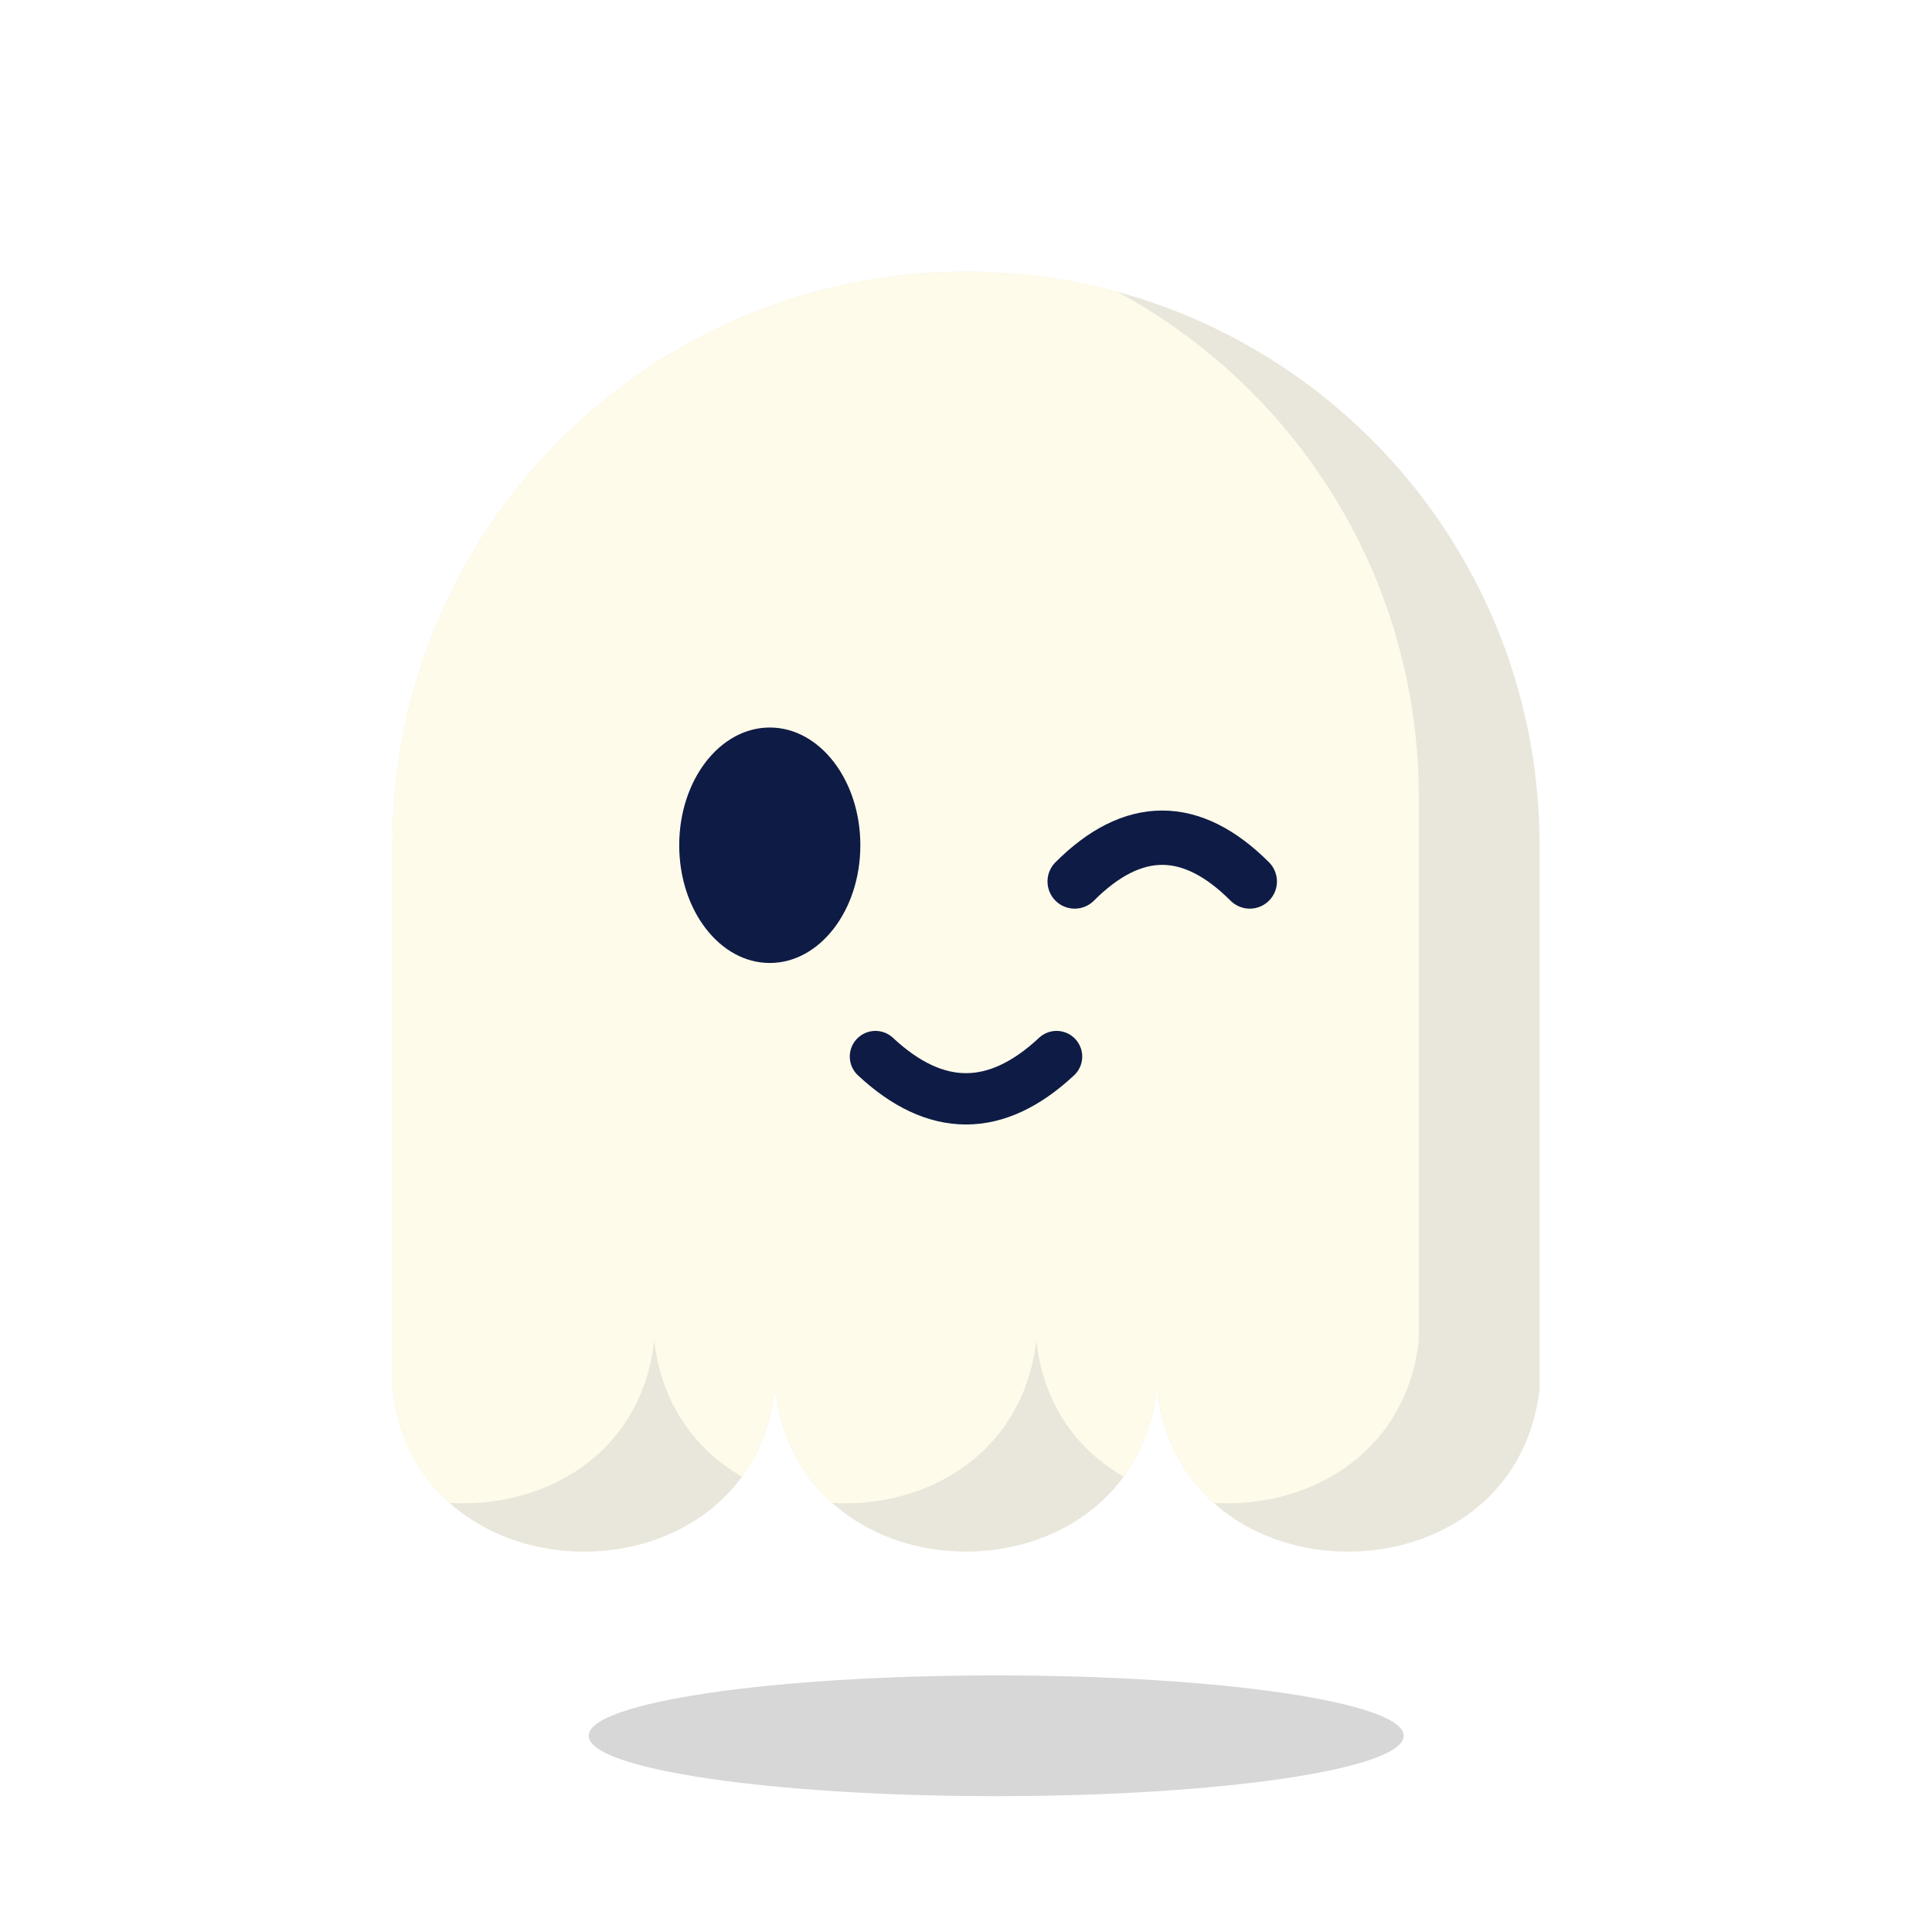
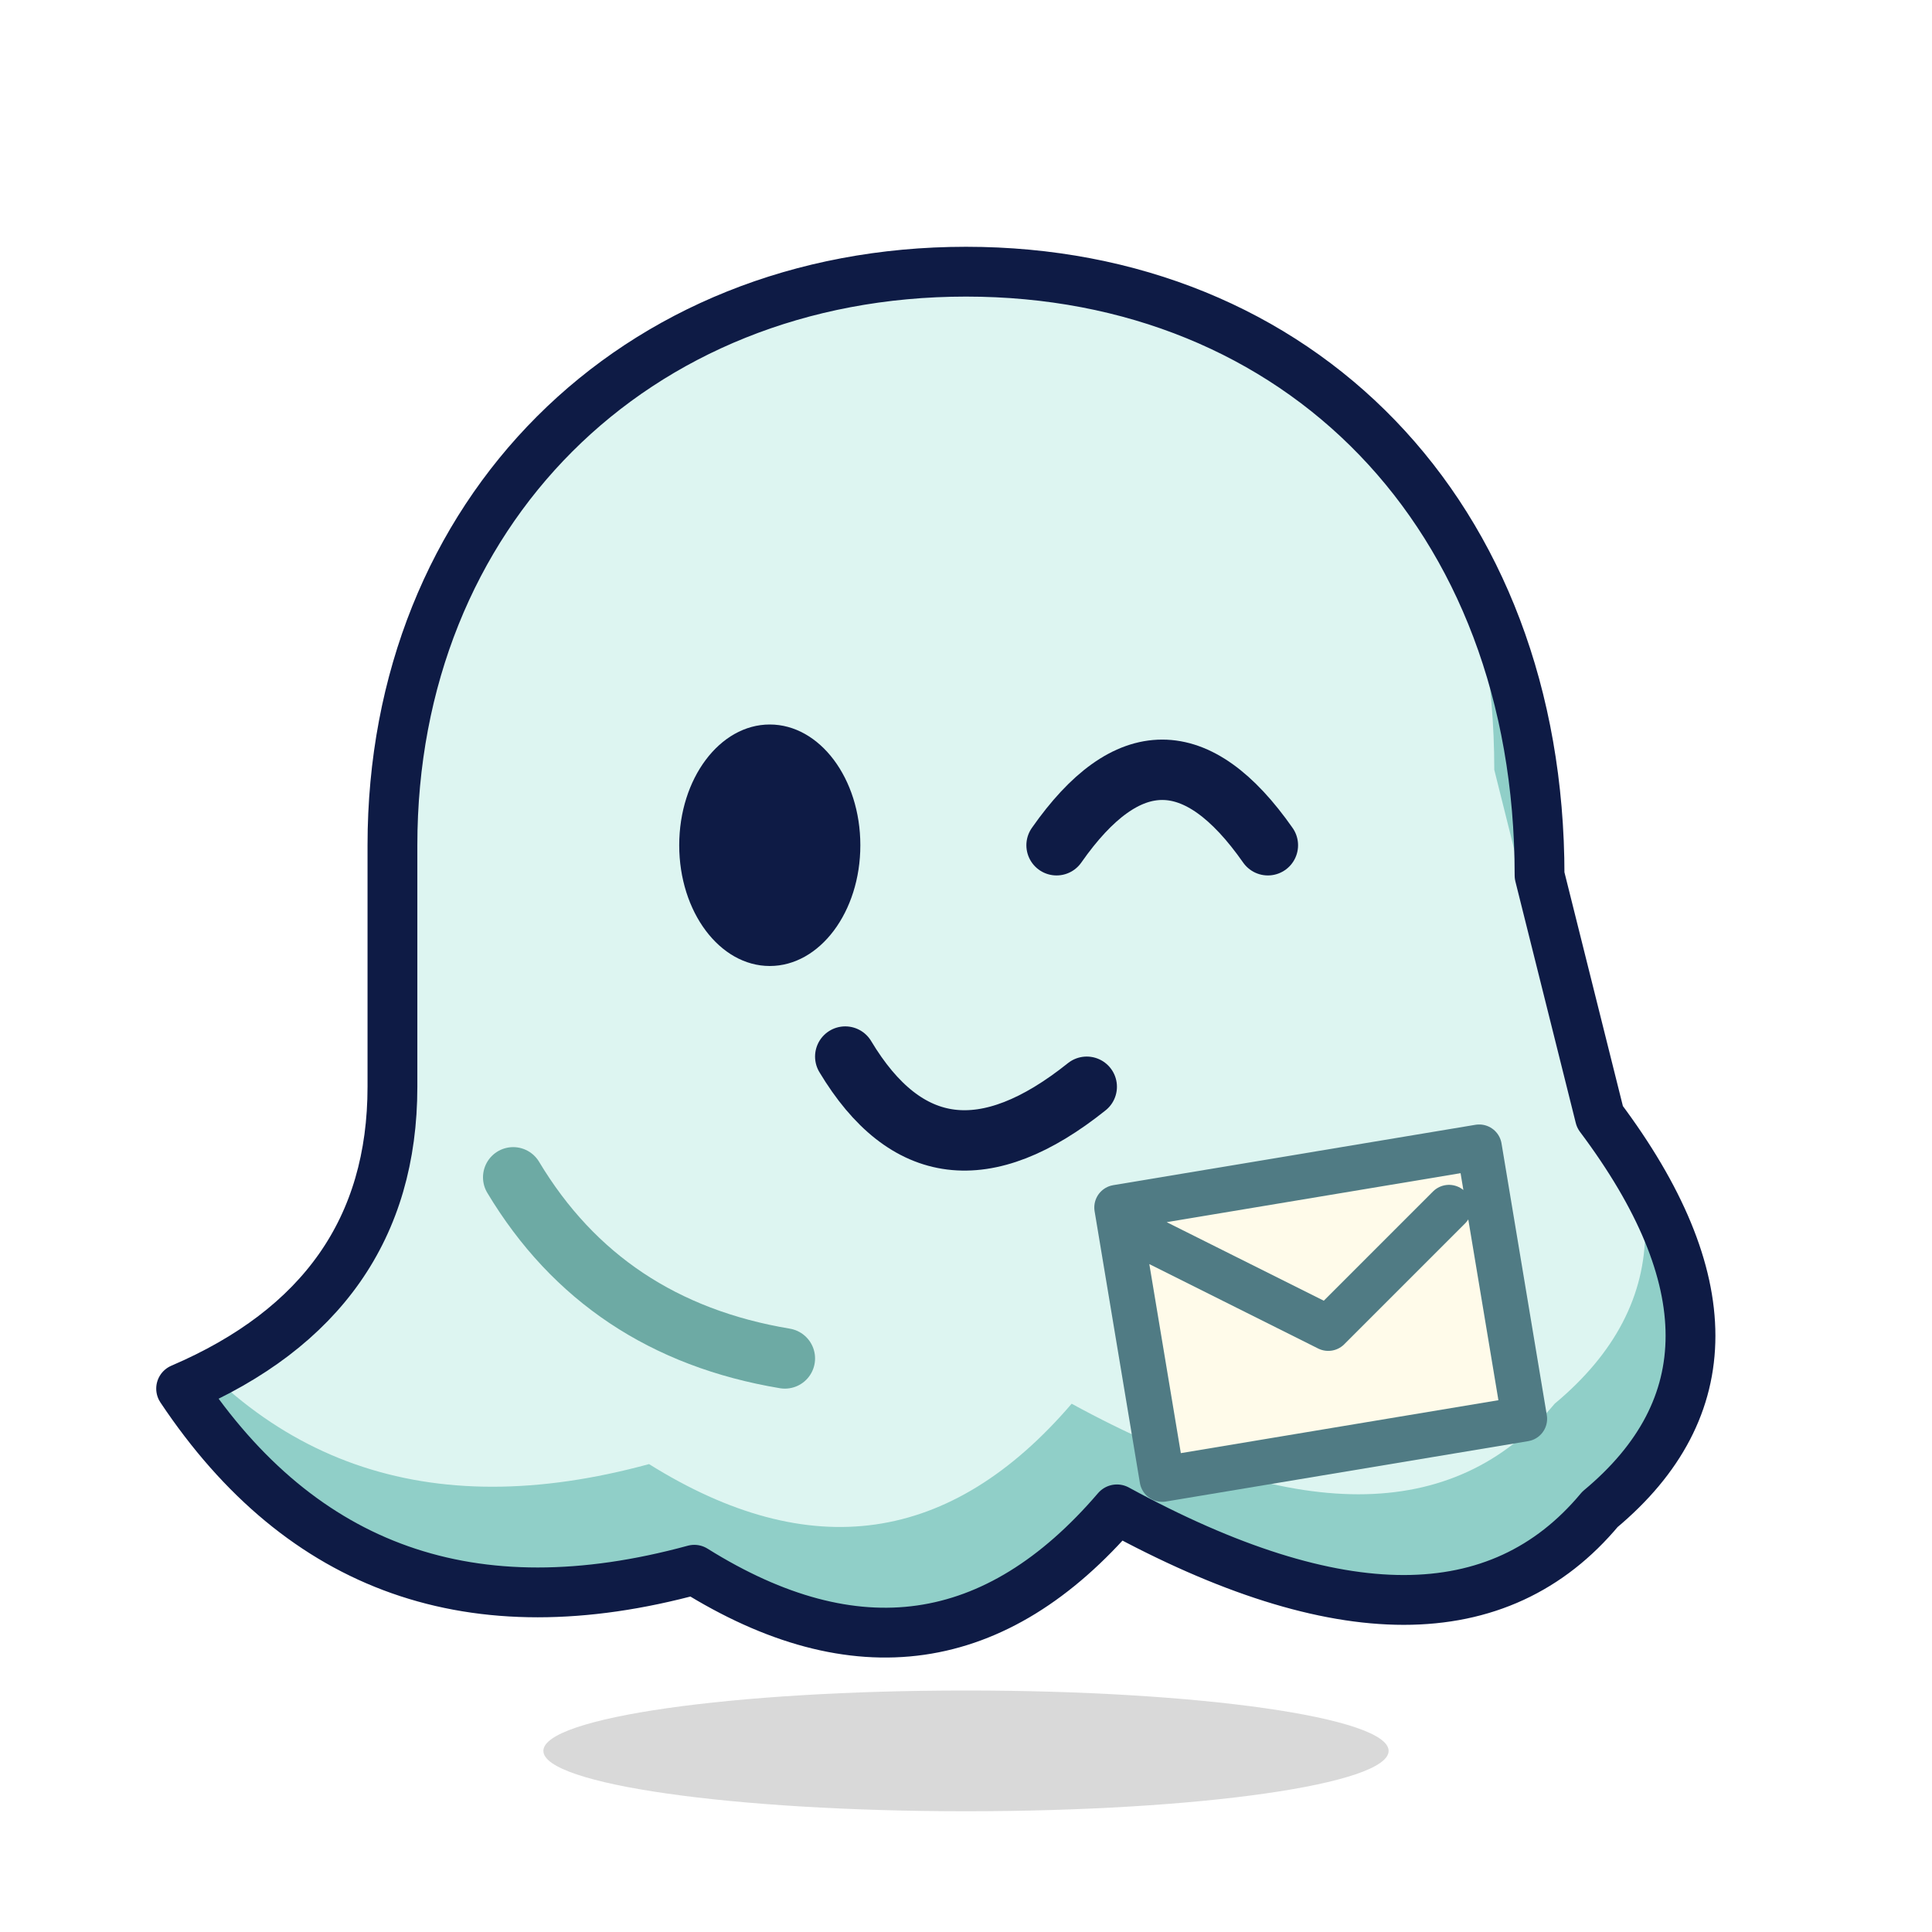
<svg xmlns="http://www.w3.org/2000/svg" viewBox="0 0 64 64">
  <defs>
-     <clipPath id="g">
-       <path d="M13 46V28C13 17.5 21.5 9 32 9C42.5 9 51 17.5 51 28V46C50.2 53.2 39.1 53.2 38.33 46C37.5 53.2 26.5 53.2 25.67 46C24.9 53.2 13.8 53.2 13 46Z" />
+     <clipPath id="body">
+       <path d="M13 28C13 17 21 9 32 9C43 9 51 17 51 29l2 8Q59 45 53 50Q48 56 37 50Q31 57 23 52Q12 55 6 46Q13 43 13 36Z" />
    </clipPath>
  </defs>
-   <ellipse cx="33" cy="57.5" rx="13.5" ry="2" fill="#000" opacity=".16" />
-   <path d="M13 46V28C13 17.5 21.5 9 32 9C42.5 9 51 17.5 51 28V46C50.2 53.2 39.1 53.2 38.33 46C37.5 53.2 26.5 53.2 25.67 46C24.9 53.2 13.8 53.2 13 46Z" fill="#FFFBEA" />
-   <g clip-path="url(#g)">
-     <rect width="64" height="64" fill="#0E1B45" opacity=".09" />
-     <path d="M13 46V28C13 17.5 21.5 9 32 9C42.5 9 51 17.5 51 28V46C50.2 53.2 39.1 53.2 38.33 46C37.5 53.2 26.5 53.2 25.67 46C24.9 53.2 13.8 53.2 13 46Z" fill="#FFFBEA" transform="translate(-4 -1.6)" />
+   <ellipse cx="32" cy="58" rx="14" ry="2" fill="#00000026" />
+   <g clip-path="url(#body)">
+     <path d="M13 28C13 17 21 9 32 9C43 9 51 17 51 29l2 8Q59 45 53 50Q48 56 37 50Q31 57 23 52Q12 55 6 46Q13 43 13 36Z" fill="#90CFC8" />
+     <path d="M13 28C13 17 21 9 32 9C43 9 51 17 51 29l2 8Q59 45 53 50Q48 56 37 50Q31 57 23 52Q12 55 6 46Q13 43 13 36Z" fill="#DDF5F1" transform="translate(-1.5 -3.5)" />
  </g>
-   <ellipse cx="25.5" cy="28" rx="3" ry="3.9" fill="#0E1B45" />
-   <path d="M35.6 29.2Q38.5 26.3 41.4 29.2" stroke="#0E1B45" stroke-width="1.8" stroke-linecap="round" fill="none" />
-   <path d="M29 35Q32 37.8 35 35" stroke="#0E1B45" stroke-width="1.7" stroke-linecap="round" stroke-linejoin="round" fill="none" />
+   <path d="M13 28C13 17 21 9 32 9C43 9 51 17 51 29l2 8Q59 45 53 50Q48 56 37 50Q31 57 23 52Q12 55 6 46Q13 43 13 36Z" fill="none" stroke="#0E1B45" stroke-width="1.65" stroke-linejoin="round" />
+   <ellipse cx="25.5" cy="28" rx="3" ry="4" fill="#0E1B45" />
+   <path d="M35 28q3.5-5 7 0" fill="none" stroke="#0E1B45" stroke-width="2" stroke-linecap="round" stroke-linejoin="round" />
+   <path d="M28 35q3 5 8 1" fill="none" stroke="#0E1B45" stroke-width="2" stroke-linecap="round" stroke-linejoin="round" />
+   <path d="M37 40l12-2 1.5 9-12 2Z" fill="#FFFBEA" />
+   <path d="M37 40l12-2 1.5 9-12 2Z M38 41l6 3 4-4" fill="none" stroke="#507B84" stroke-width="1.5" stroke-linecap="round" stroke-linejoin="round" />
+   <path d="M17 39q3 5 9 6" fill="none" stroke="#6DAAA4" stroke-width="2" stroke-linecap="round" stroke-linejoin="round" />
</svg>
